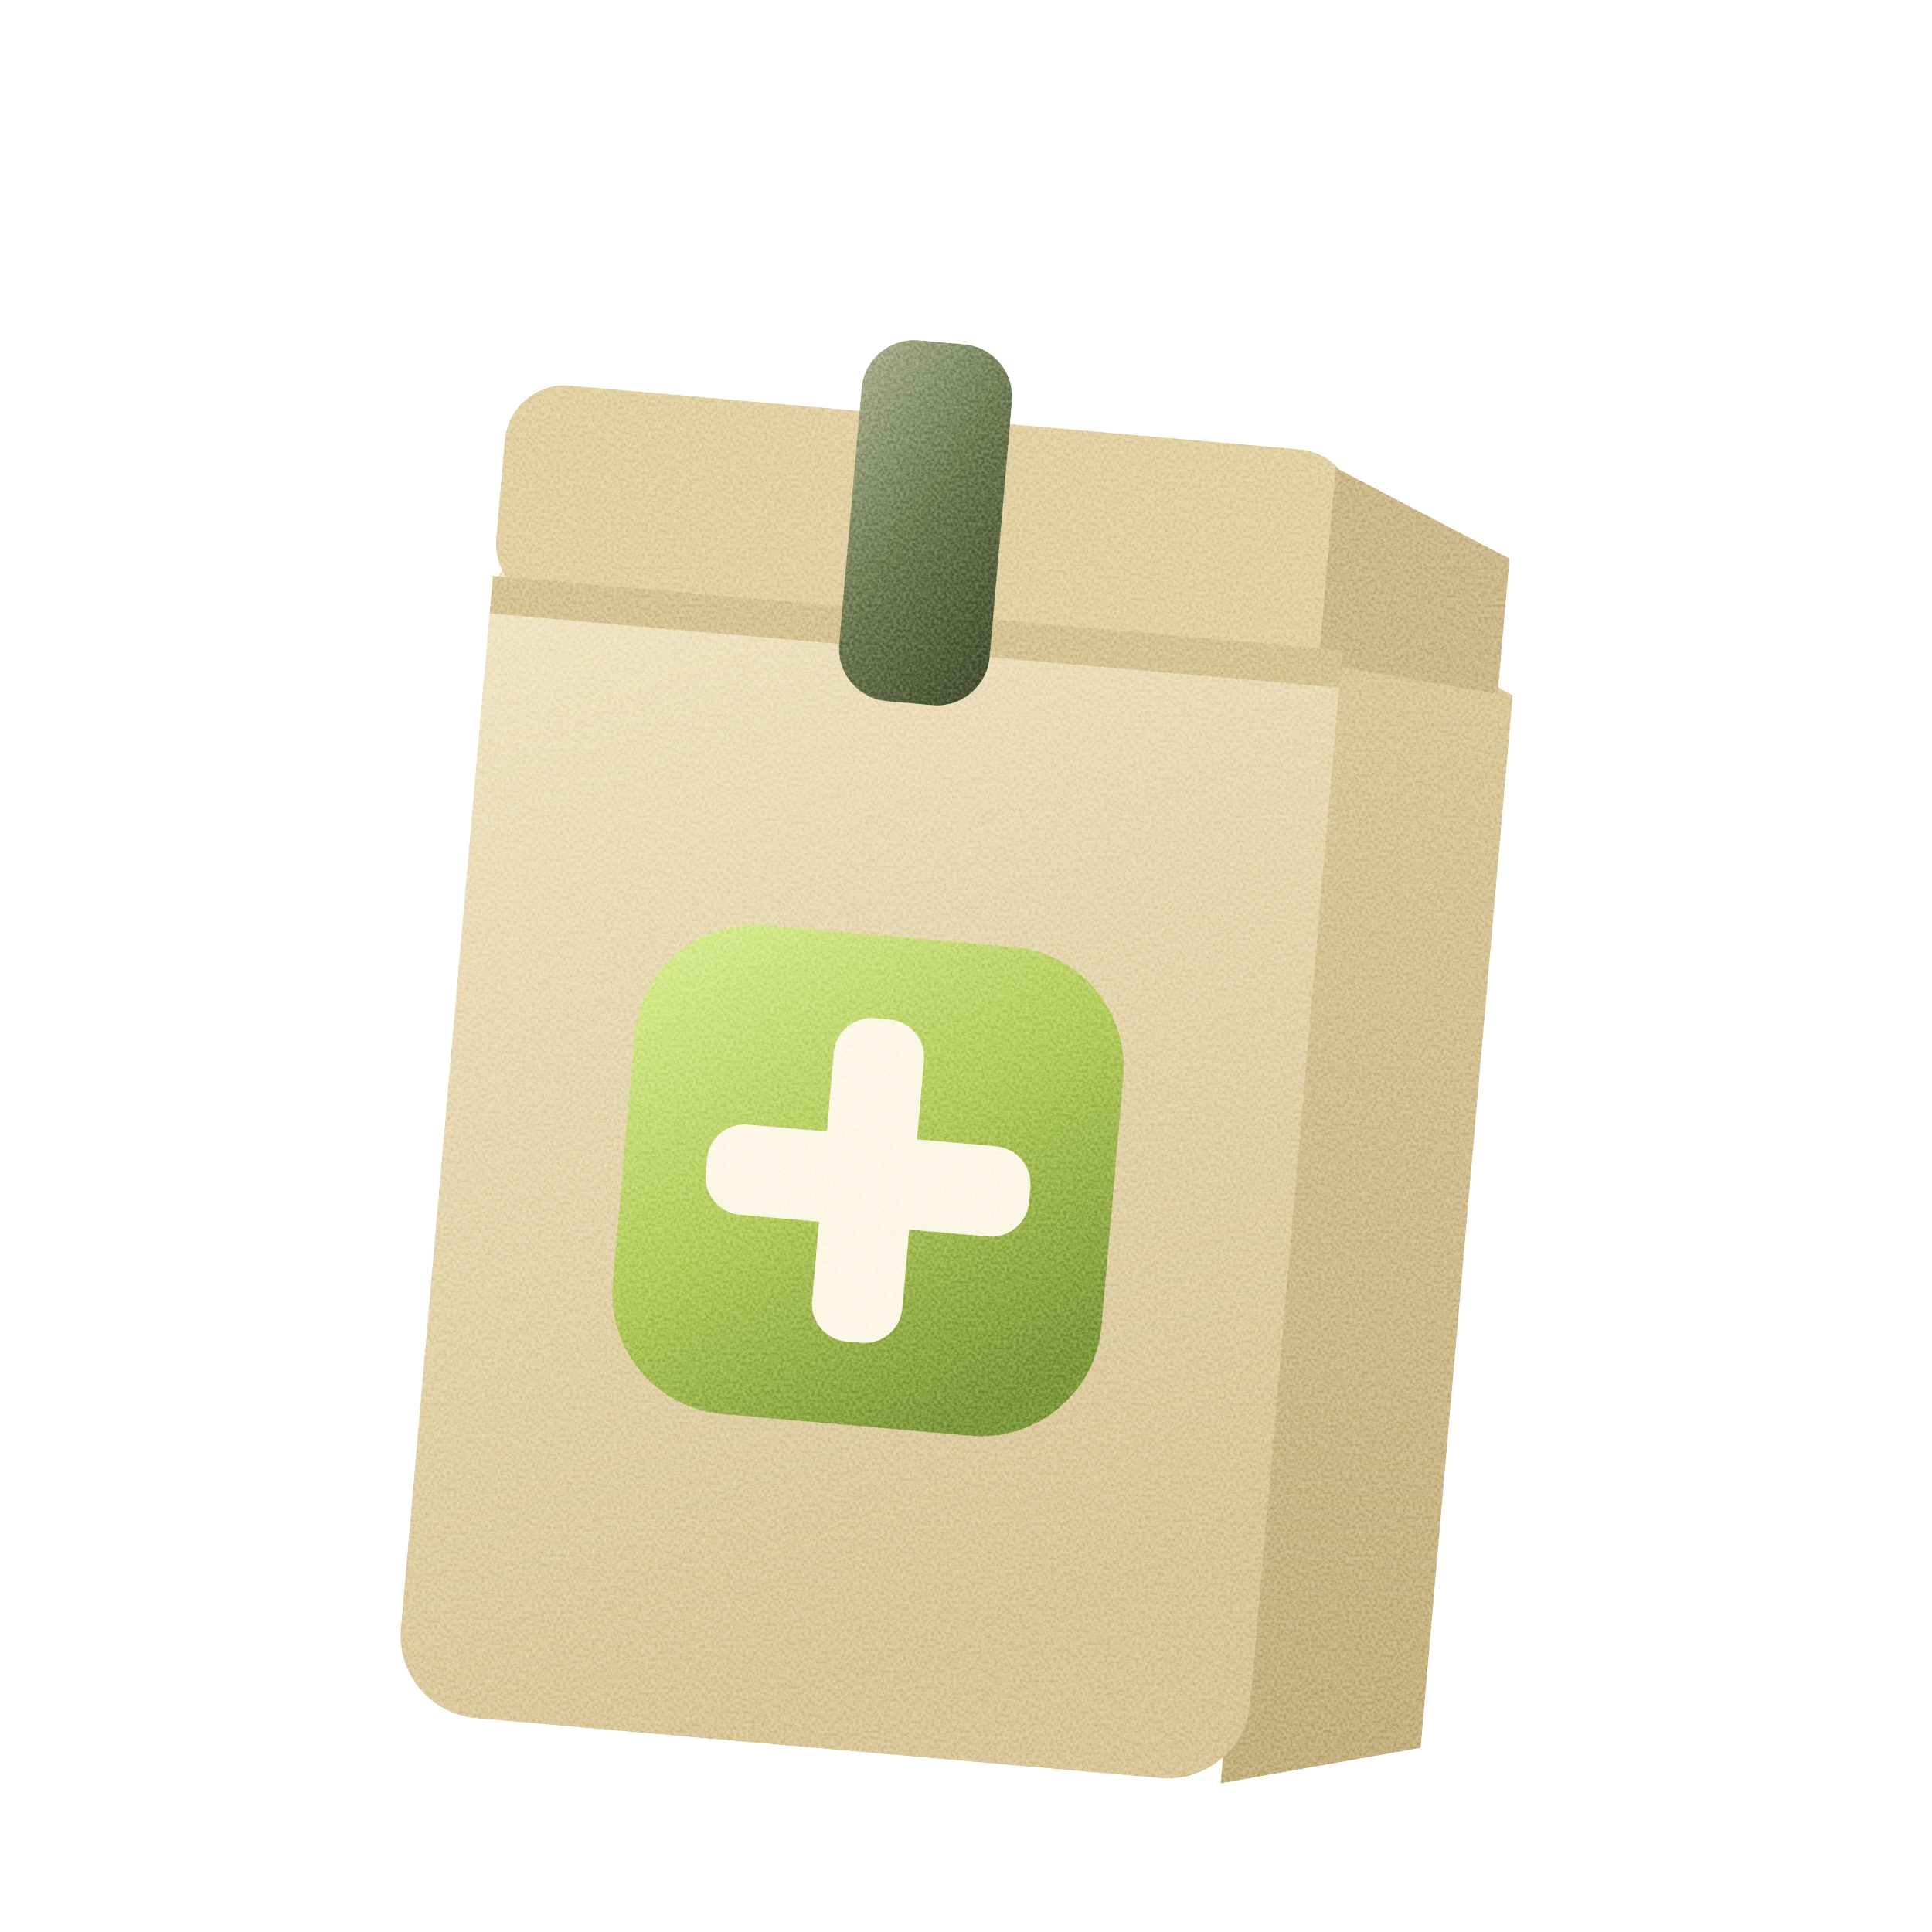
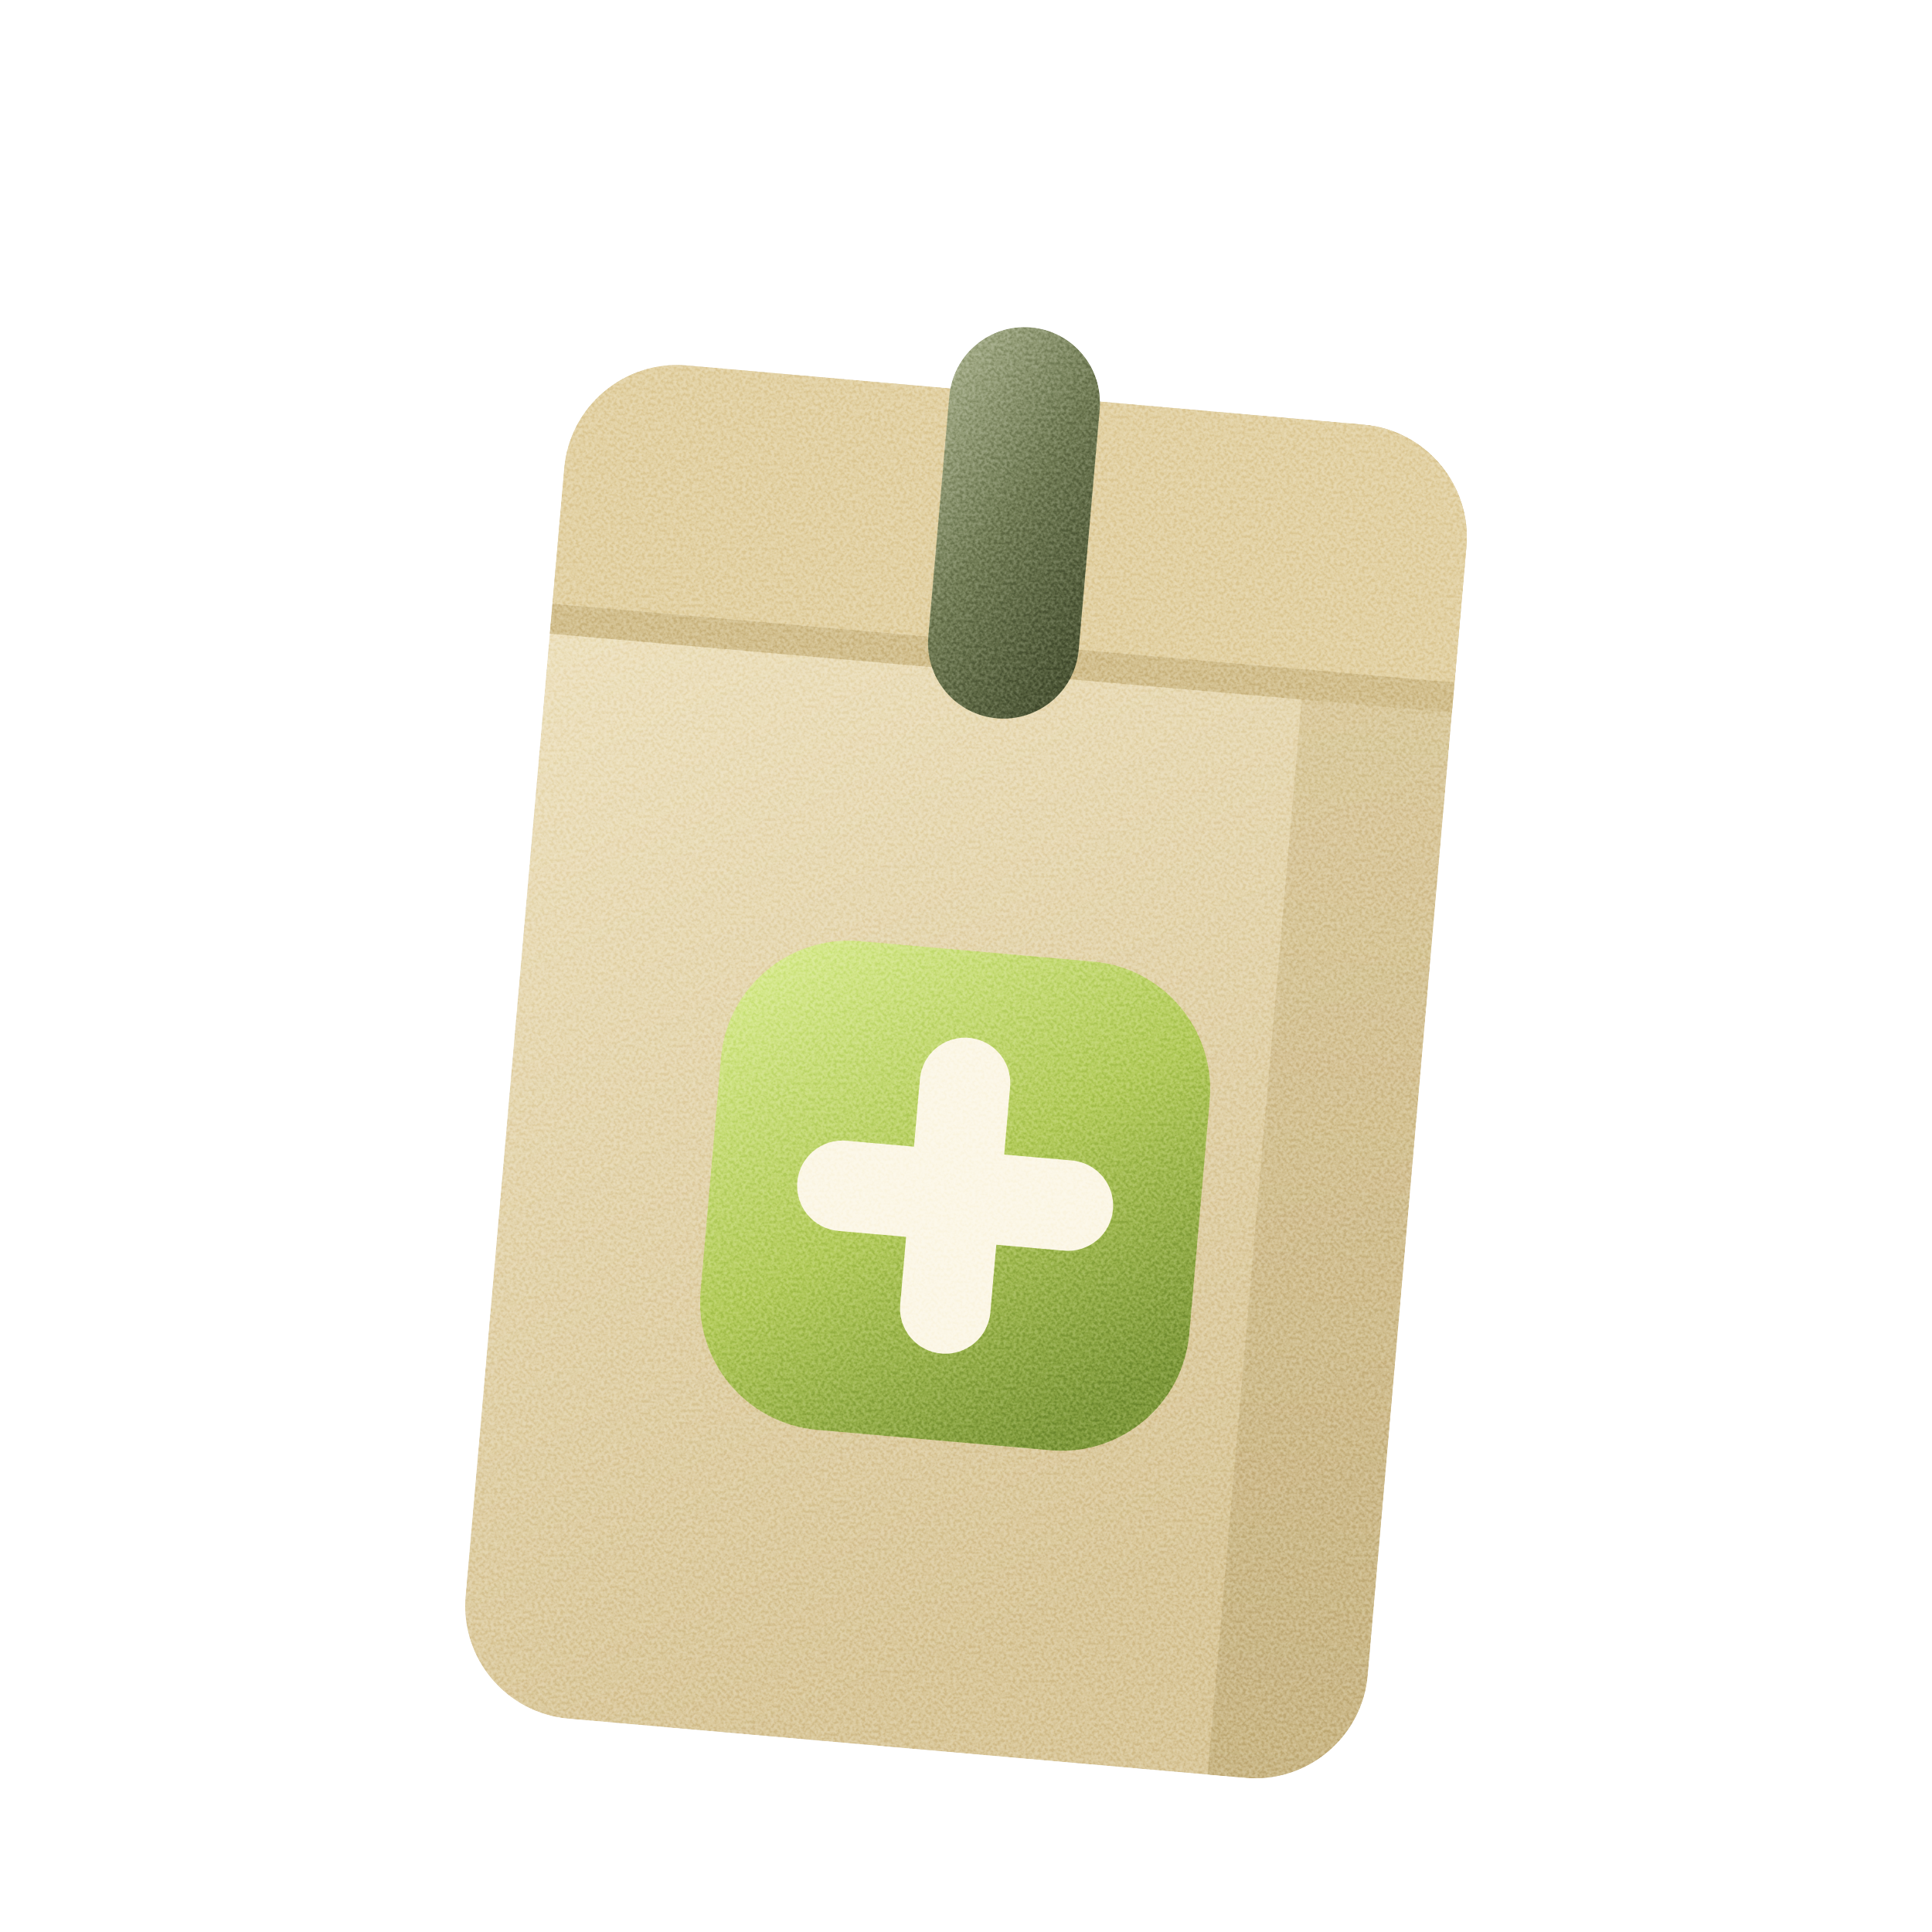
<svg xmlns="http://www.w3.org/2000/svg" viewBox="0 0 512 512">
  <defs>
    <filter id="grain" filterUnits="userSpaceOnUse" x="0" y="0" width="512" height="512" color-interpolation-filters="sRGB">
      <feTurbulence type="fractalNoise" baseFrequency="1.2" numOctaves="2" seed="7" stitchTiles="stitch" result="noise" />
      <feColorMatrix in="noise" type="matrix" values="2.2 0 0 0 -0.6  2.2 0 0 0 -0.6  2.2 0 0 0 -0.6  0 0 0 0 0.32" result="grey" />
      <feComposite in="grey" in2="SourceAlpha" operator="in" result="g" />
      <feBlend in="g" in2="SourceGraphic" mode="soft-light" result="b" />
      <feComposite in="b" in2="SourceAlpha" operator="in" />
    </filter>
    <linearGradient id="lime" x1="0" y1="0" x2="0.7" y2="1">
      <stop offset="0" stop-color="#dcee96" />
      <stop offset="0.55" stop-color="#b3cb5c" />
      <stop offset="1" stop-color="#7f9a3c" />
    </linearGradient>
    <linearGradient id="board" x1="0.1" y1="0" x2="0.8" y2="1">
      <stop offset="0" stop-color="#a6ae8a" />
      <stop offset="0.5" stop-color="#717c55" />
      <stop offset="1" stop-color="#4b5535" />
    </linearGradient>
    <linearGradient id="paper" x1="0" y1="0" x2="0.3" y2="1">
      <stop offset="0" stop-color="#fbf6e6" />
      <stop offset="1" stop-color="#e9ddba" />
    </linearGradient>
    <linearGradient id="kraft" x1="0" y1="0" x2="0.35" y2="1">
      <stop offset="0" stop-color="#f1e6c6" />
      <stop offset="1" stop-color="#d9c79a" />
    </linearGradient>
    <linearGradient id="kraftside" x1="0" y1="0" x2="0" y2="1">
      <stop offset="0" stop-color="#dccb9f" />
      <stop offset="1" stop-color="#c4b07e" />
    </linearGradient>
    <linearGradient id="clip" x1="0" y1="0" x2="0.4" y2="1">
      <stop offset="0" stop-color="#d9ec90" />
      <stop offset="1" stop-color="#8ea948" />
    </linearGradient>
    <linearGradient id="lens" x1="0" y1="0" x2="0.6" y2="1">
      <stop offset="0" stop-color="#ffffff" stop-opacity="0.75" />
      <stop offset="1" stop-color="#f3ecd2" stop-opacity="0.55" />
    </linearGradient>
  </defs>
  <g filter="url(#grain)">
-     <g transform="rotate(5 256 280)">
-       <path d="M340 150 L392 172 L392 452 L340 466 Z" fill="url(#kraftside)" />
-       <rect x="120" y="150" width="226" height="316" rx="22" fill="url(#kraft)" />
-       <rect x="120" y="112" width="226" height="58" rx="16" fill="#e2d1a4" />
-       <path d="M340 116 L388 136 L388 172 L340 168 Z" fill="#cdb98a" />
-       <rect x="120" y="164" width="226" height="10" fill="#d6c494" />
-       <rect x="213" y="92" width="40" height="96" rx="14" fill="url(#board)" />
-       <rect x="168" y="250" width="130" height="130" rx="32" fill="url(#lime)" />
-       <rect x="221" y="272" width="24" height="86" rx="10" fill="#fbf6e6" />
-       <rect x="190" y="303" width="86" height="24" rx="10" fill="#fbf6e6" />
+     <g transform="rotate(5 256 284)">
+       <clipPath id="bag">
+         <rect x="136" y="104" width="240" height="360" rx="30" />
+       </clipPath>
+       <g clip-path="url(#bag)">
+         <rect x="136" y="104" width="240" height="360" fill="url(#kraft)" />
+         <rect x="336" y="104" width="40" height="360" fill="url(#kraftside)" opacity="0.75" />
+         <rect x="136" y="104" width="240" height="66" fill="#e2d1a4" />
+         <rect x="136" y="170" width="240" height="8" fill="#d2bf8e" />
+       </g>
+       <rect x="236" y="86" width="40" height="104" rx="20" fill="url(#board)" />
+       <rect x="191" y="252" width="130" height="130" rx="34" fill="url(#lime)" />
+       <rect x="244" y="275" width="24" height="84" rx="12" fill="#fbf6e6" />
+       <rect x="214" y="305" width="84" height="24" rx="12" fill="#fbf6e6" />
    </g>
  </g>
</svg>
